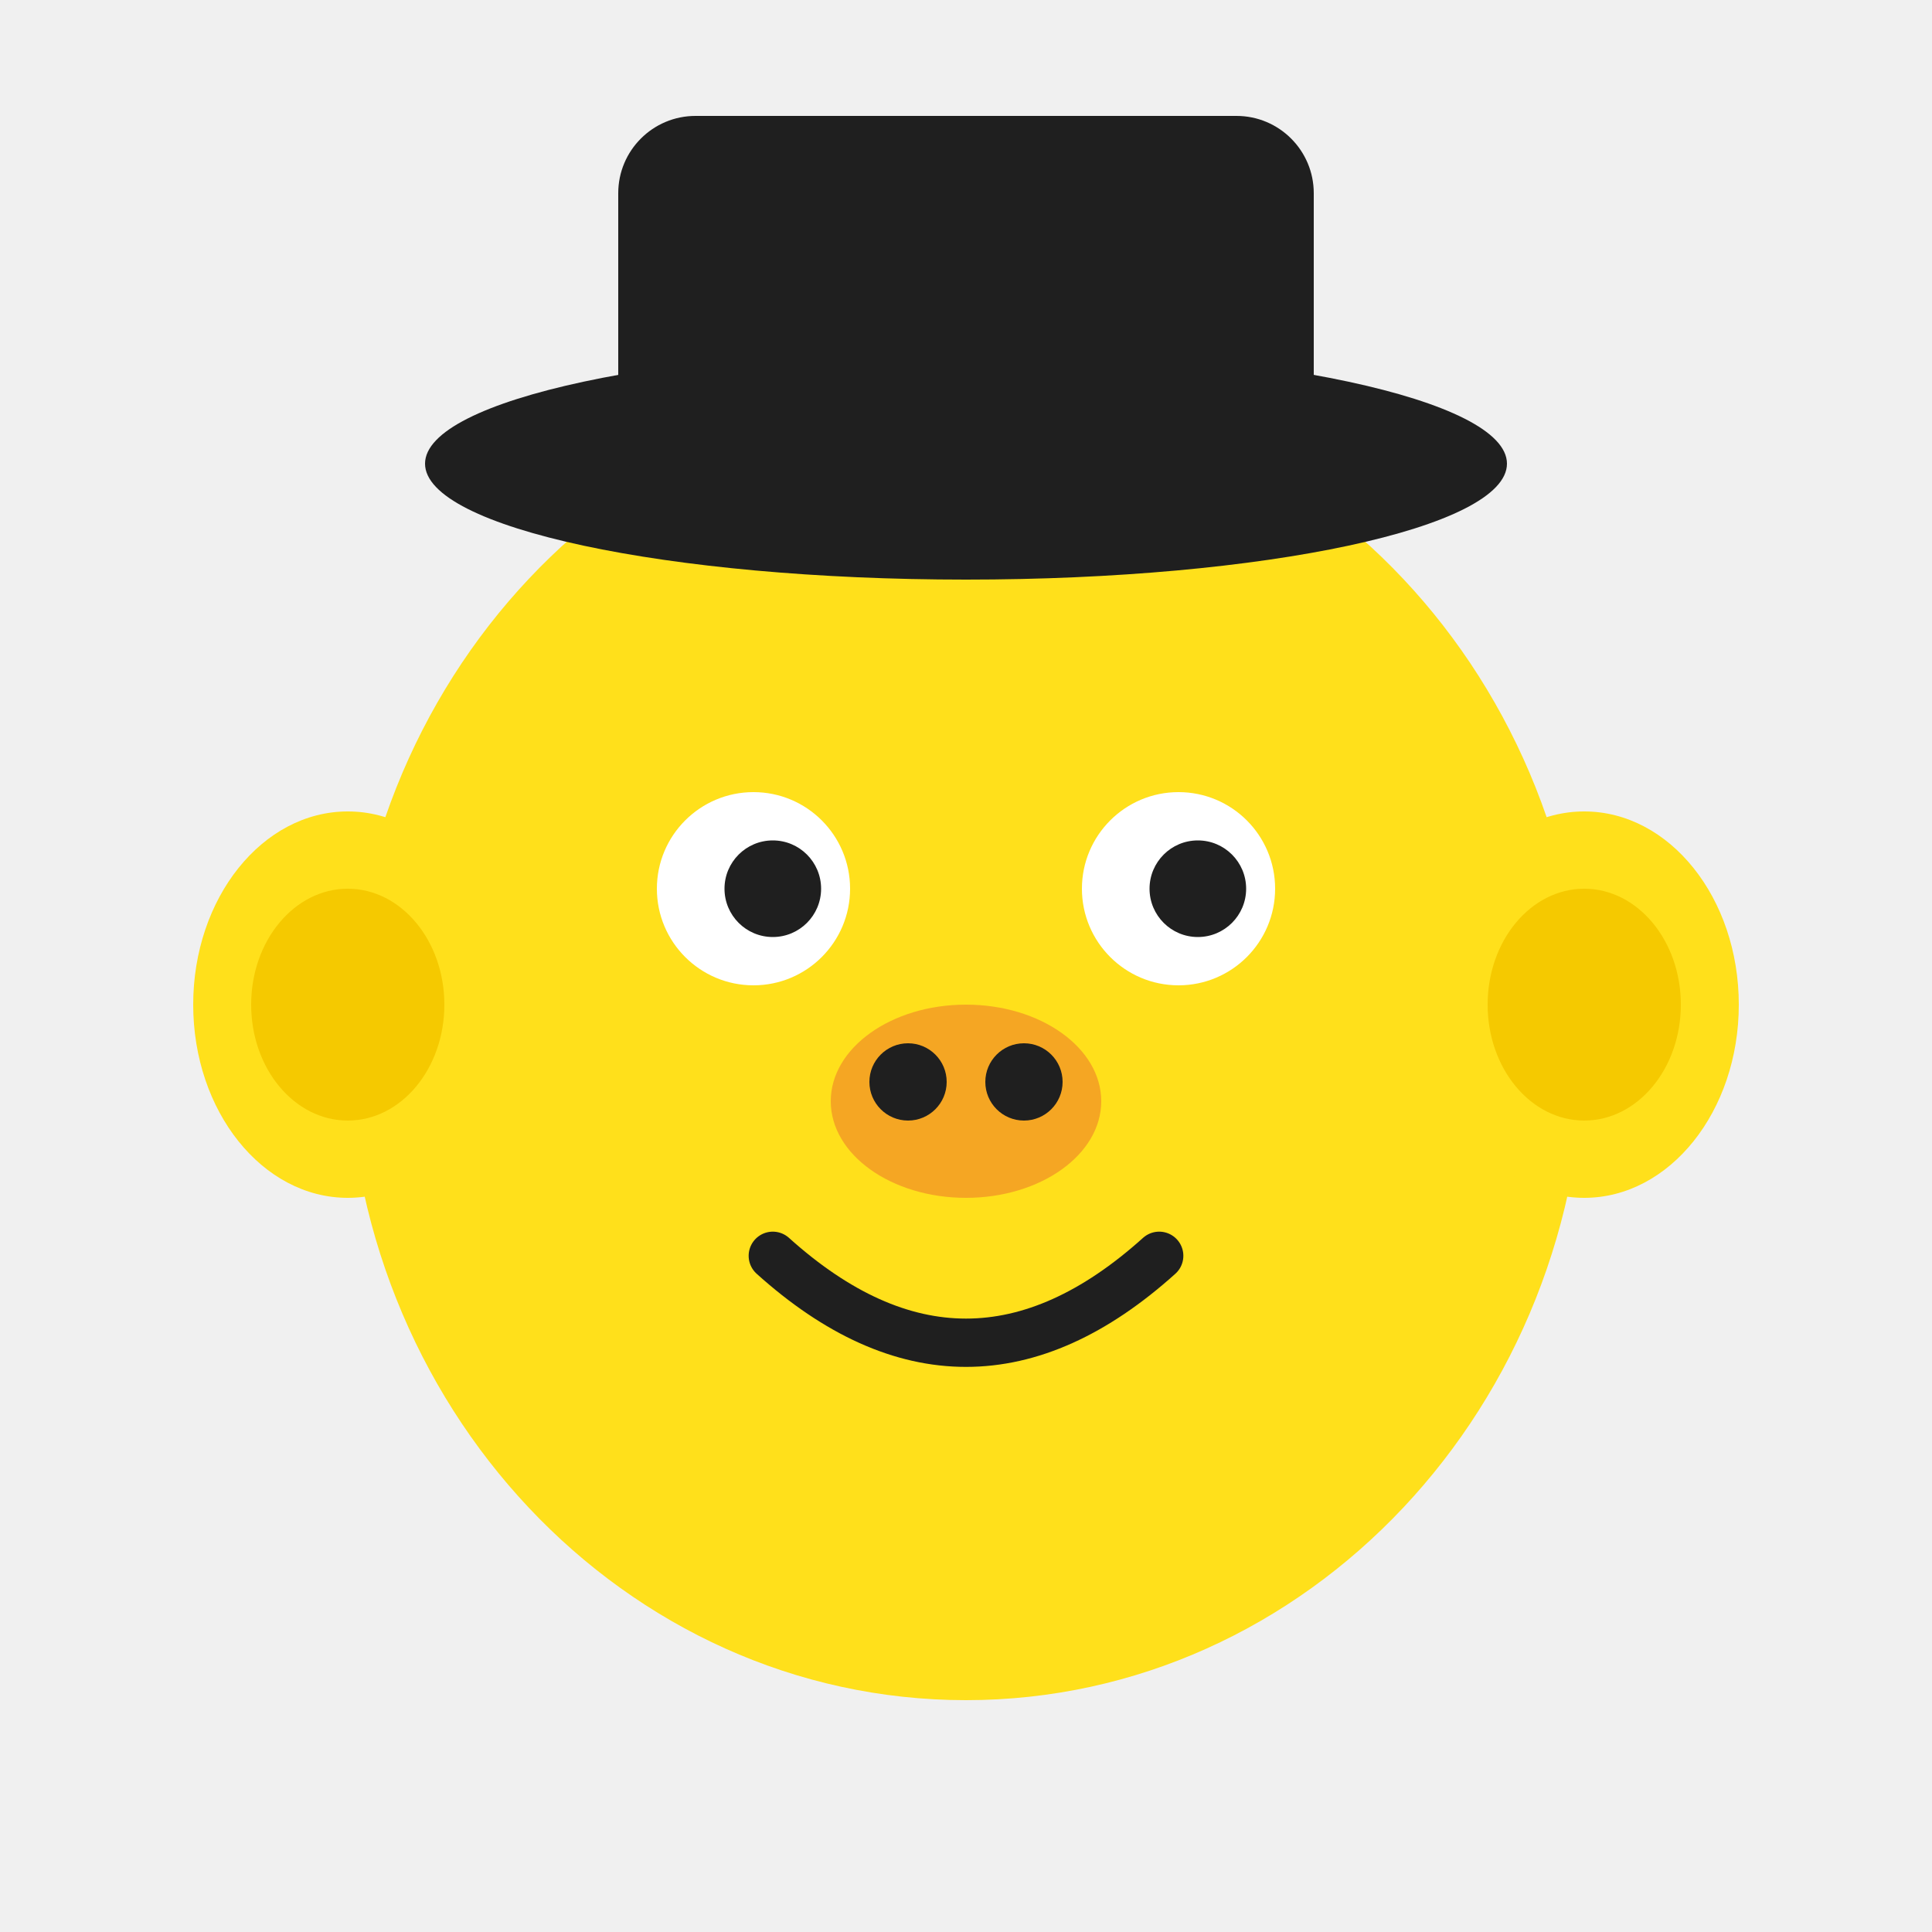
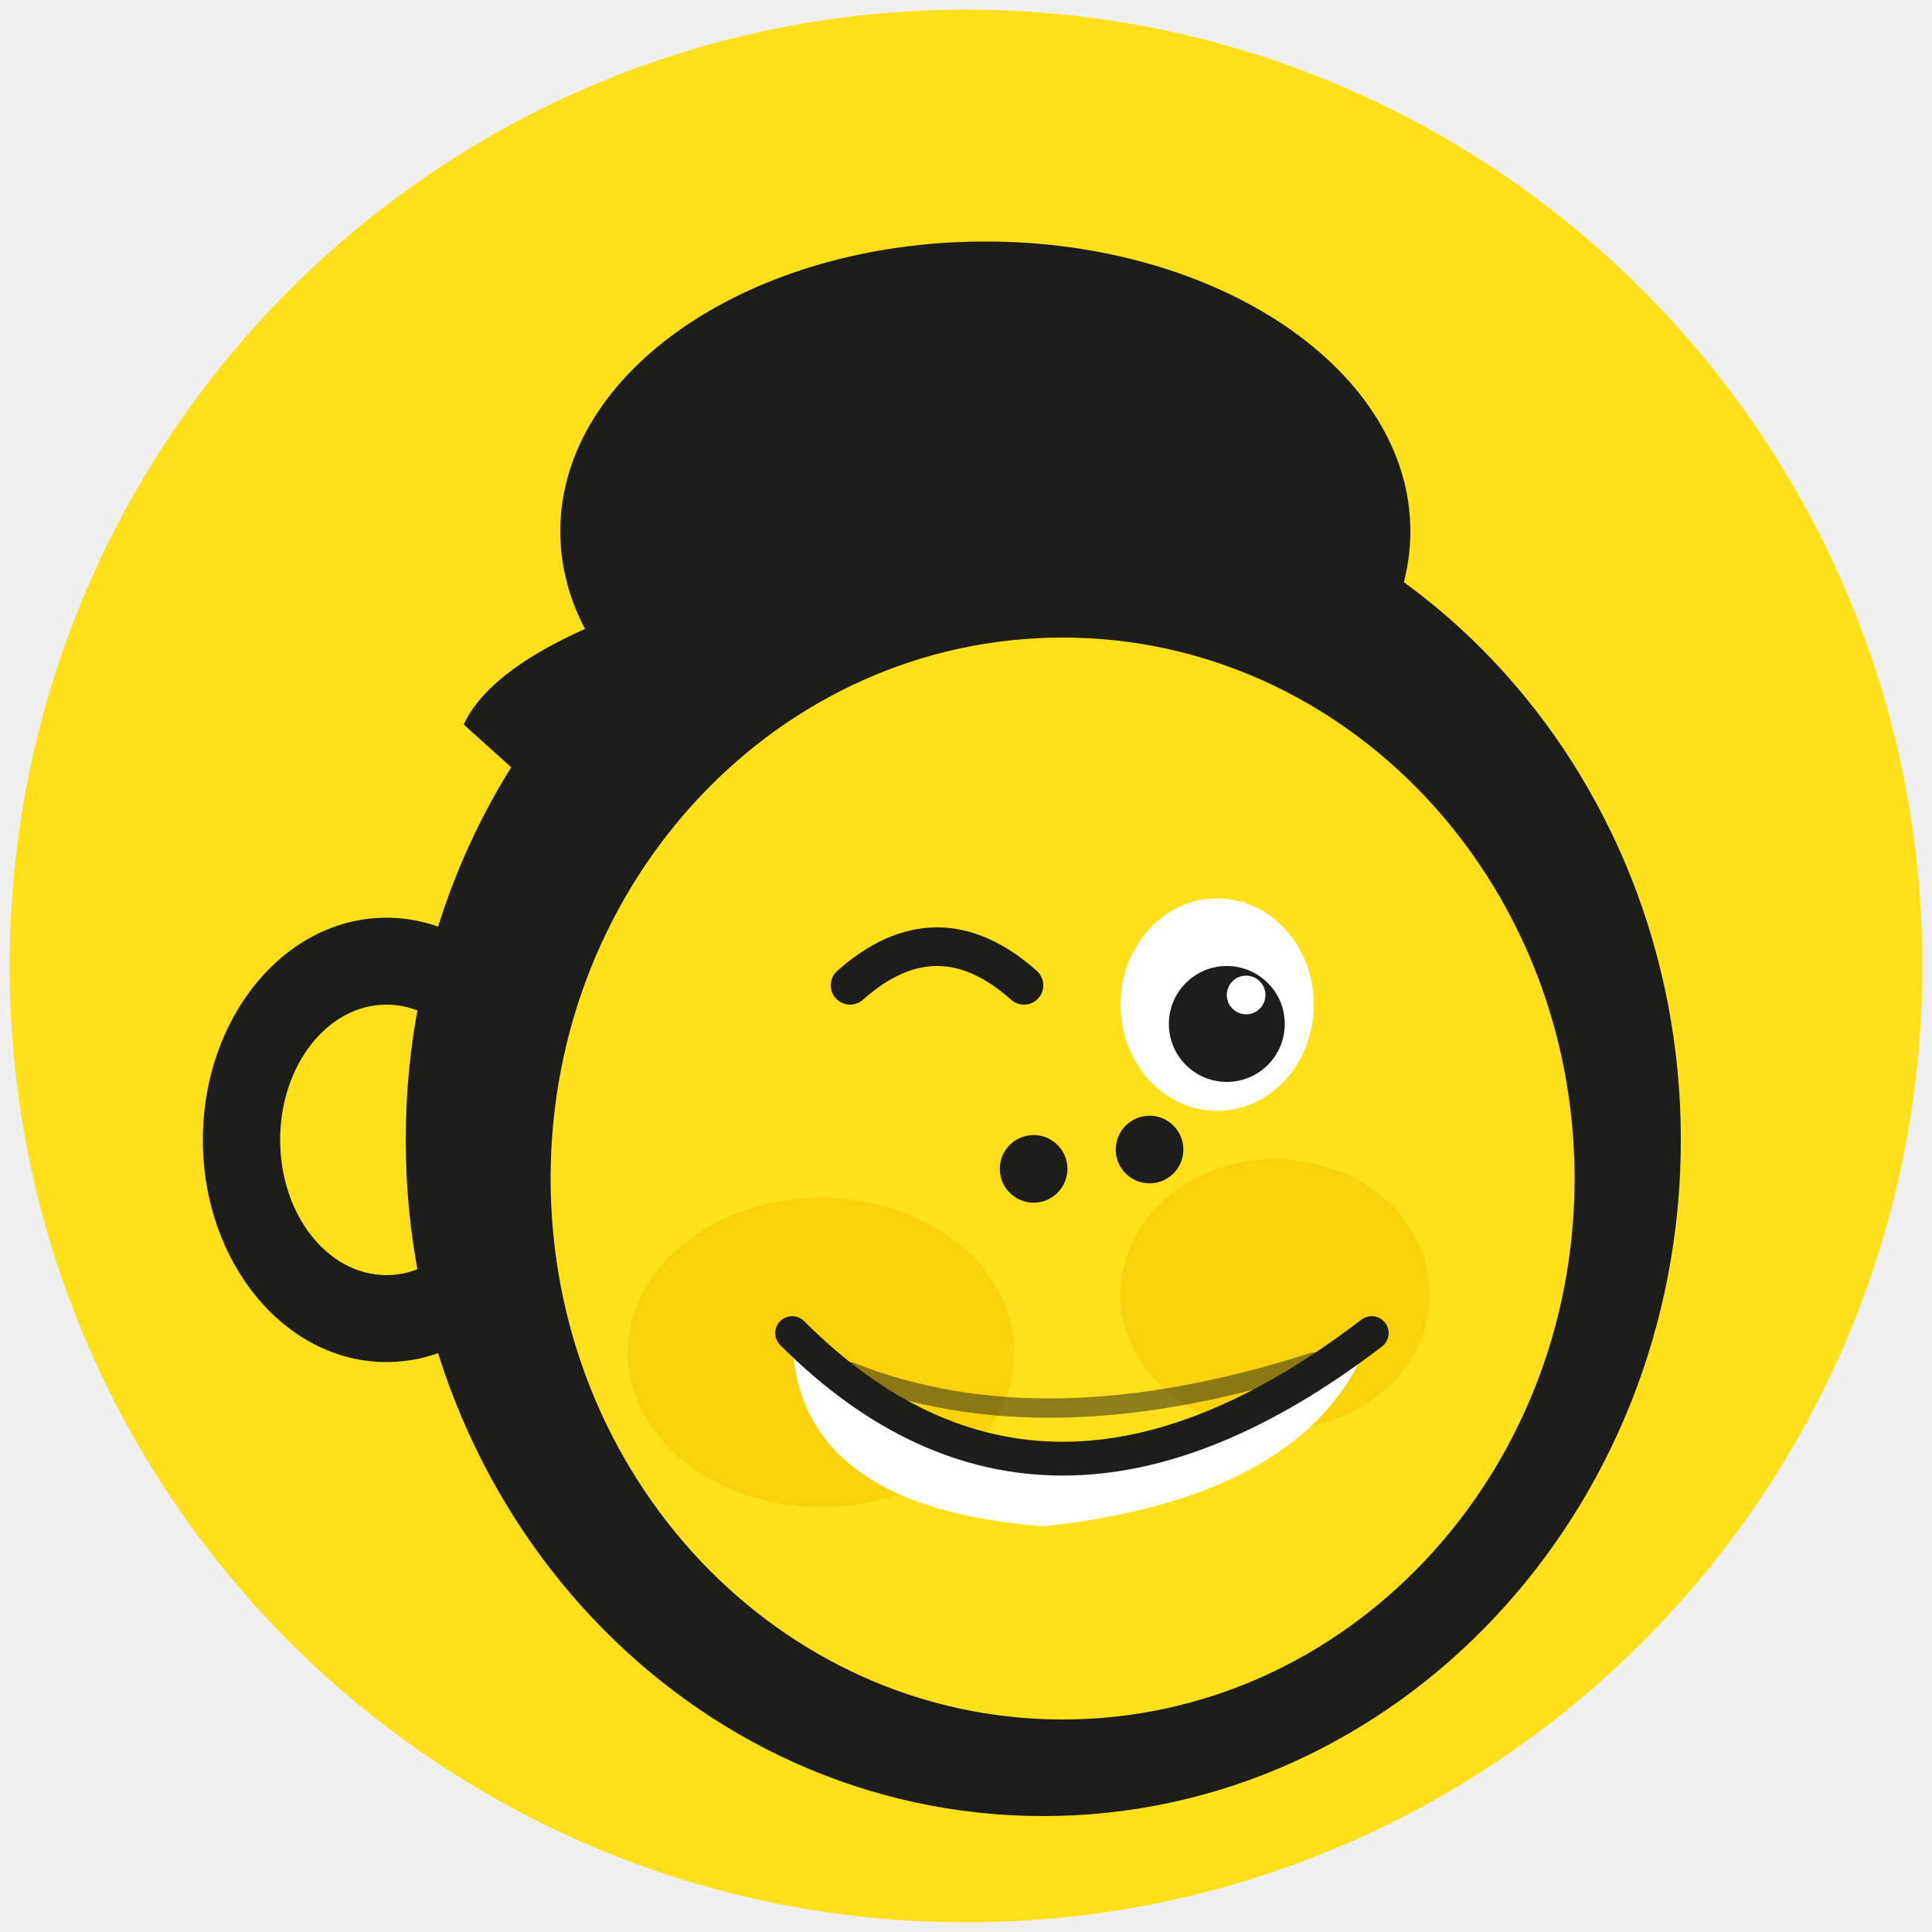
- <svg xmlns="http://www.w3.org/2000/svg" viewBox="0 0 100 100" role="img" aria-label="Mailchimp">
-   <ellipse cx="50" cy="54" rx="32" ry="34" fill="#FFE01B" />
-   <ellipse cx="18" cy="52" rx="8" ry="10" fill="#FFE01B" />
-   <ellipse cx="82" cy="52" rx="8" ry="10" fill="#FFE01B" />
-   <ellipse cx="18" cy="52" rx="5" ry="6" fill="#F5C900" />
-   <ellipse cx="82" cy="52" rx="5" ry="6" fill="#F5C900" />
-   <circle cx="39" cy="46" r="5" fill="white" />
-   <circle cx="61" cy="46" r="5" fill="white" />
-   <circle cx="40" cy="46" r="2.5" fill="#1F1F1F" />
-   <circle cx="62" cy="46" r="2.5" fill="#1F1F1F" />
-   <ellipse cx="50" cy="57" rx="7" ry="5" fill="#F5A623" />
-   <circle cx="47" cy="56" r="2" fill="#1F1F1F" />
-   <circle cx="53" cy="56" r="2" fill="#1F1F1F" />
-   <path d="M40 65 Q50 74 60 65" fill="none" stroke="#1F1F1F" stroke-width="2.5" stroke-linecap="round" />
-   <ellipse cx="50" cy="24" rx="28" ry="6" fill="#1F1F1F" />
-   <rect x="32" y="6" width="36" height="20" rx="4" fill="#1F1F1F" />
+ <svg xmlns="http://www.w3.org/2000/svg" viewBox="0 0 200 200" role="img" aria-label="Mailchimp">
+   <circle cx="100" cy="100" r="99" fill="#FFE01B" />
+   <ellipse cx="40" cy="118" rx="19" ry="23" fill="#1D1D1B" />
+   <ellipse cx="40" cy="118" rx="11" ry="14" fill="#FFE01B" />
+   <ellipse cx="108" cy="118" rx="66" ry="70" fill="#1D1D1B" />
+   <ellipse cx="102" cy="55" rx="44" ry="30" fill="#1D1D1B" />
+   <path d="M48 75 Q55 60 120 52 L122 65 Q65 72 58 84z" fill="#1D1D1B" />
+   <ellipse cx="110" cy="122" rx="53" ry="56" fill="#FFE01B" />
+   <ellipse cx="85" cy="140" rx="20" ry="16" fill="#F5C800" opacity="0.6" />
+   <ellipse cx="132" cy="134" rx="16" ry="14" fill="#F5C800" opacity="0.6" />
+   <ellipse cx="126" cy="104" rx="10" ry="11" fill="white" />
+   <circle cx="127" cy="106" r="6" fill="#1D1D1B" />
+   <circle cx="129" cy="103" r="2" fill="white" />
+   <path d="M88 102 Q97 94 106 102" fill="none" stroke="#1D1D1B" stroke-width="4" stroke-linecap="round" />
+   <circle cx="107" cy="121" r="3.5" fill="#1D1D1B" />
+   <circle cx="119" cy="119" r="3.5" fill="#1D1D1B" />
+   <path d="M82 138 Q108 162 142 138 Q136 155 108 158 Q82 156 82 138z" fill="white" />
+   <path d="M82 138 Q108 164 142 138" fill="none" stroke="#1D1D1B" stroke-width="3.5" stroke-linecap="round" />
+   <path d="M88 142 Q108 150 136 141" fill="none" stroke="#1D1D1B" stroke-width="2" stroke-linecap="round" opacity="0.5" />
</svg>
